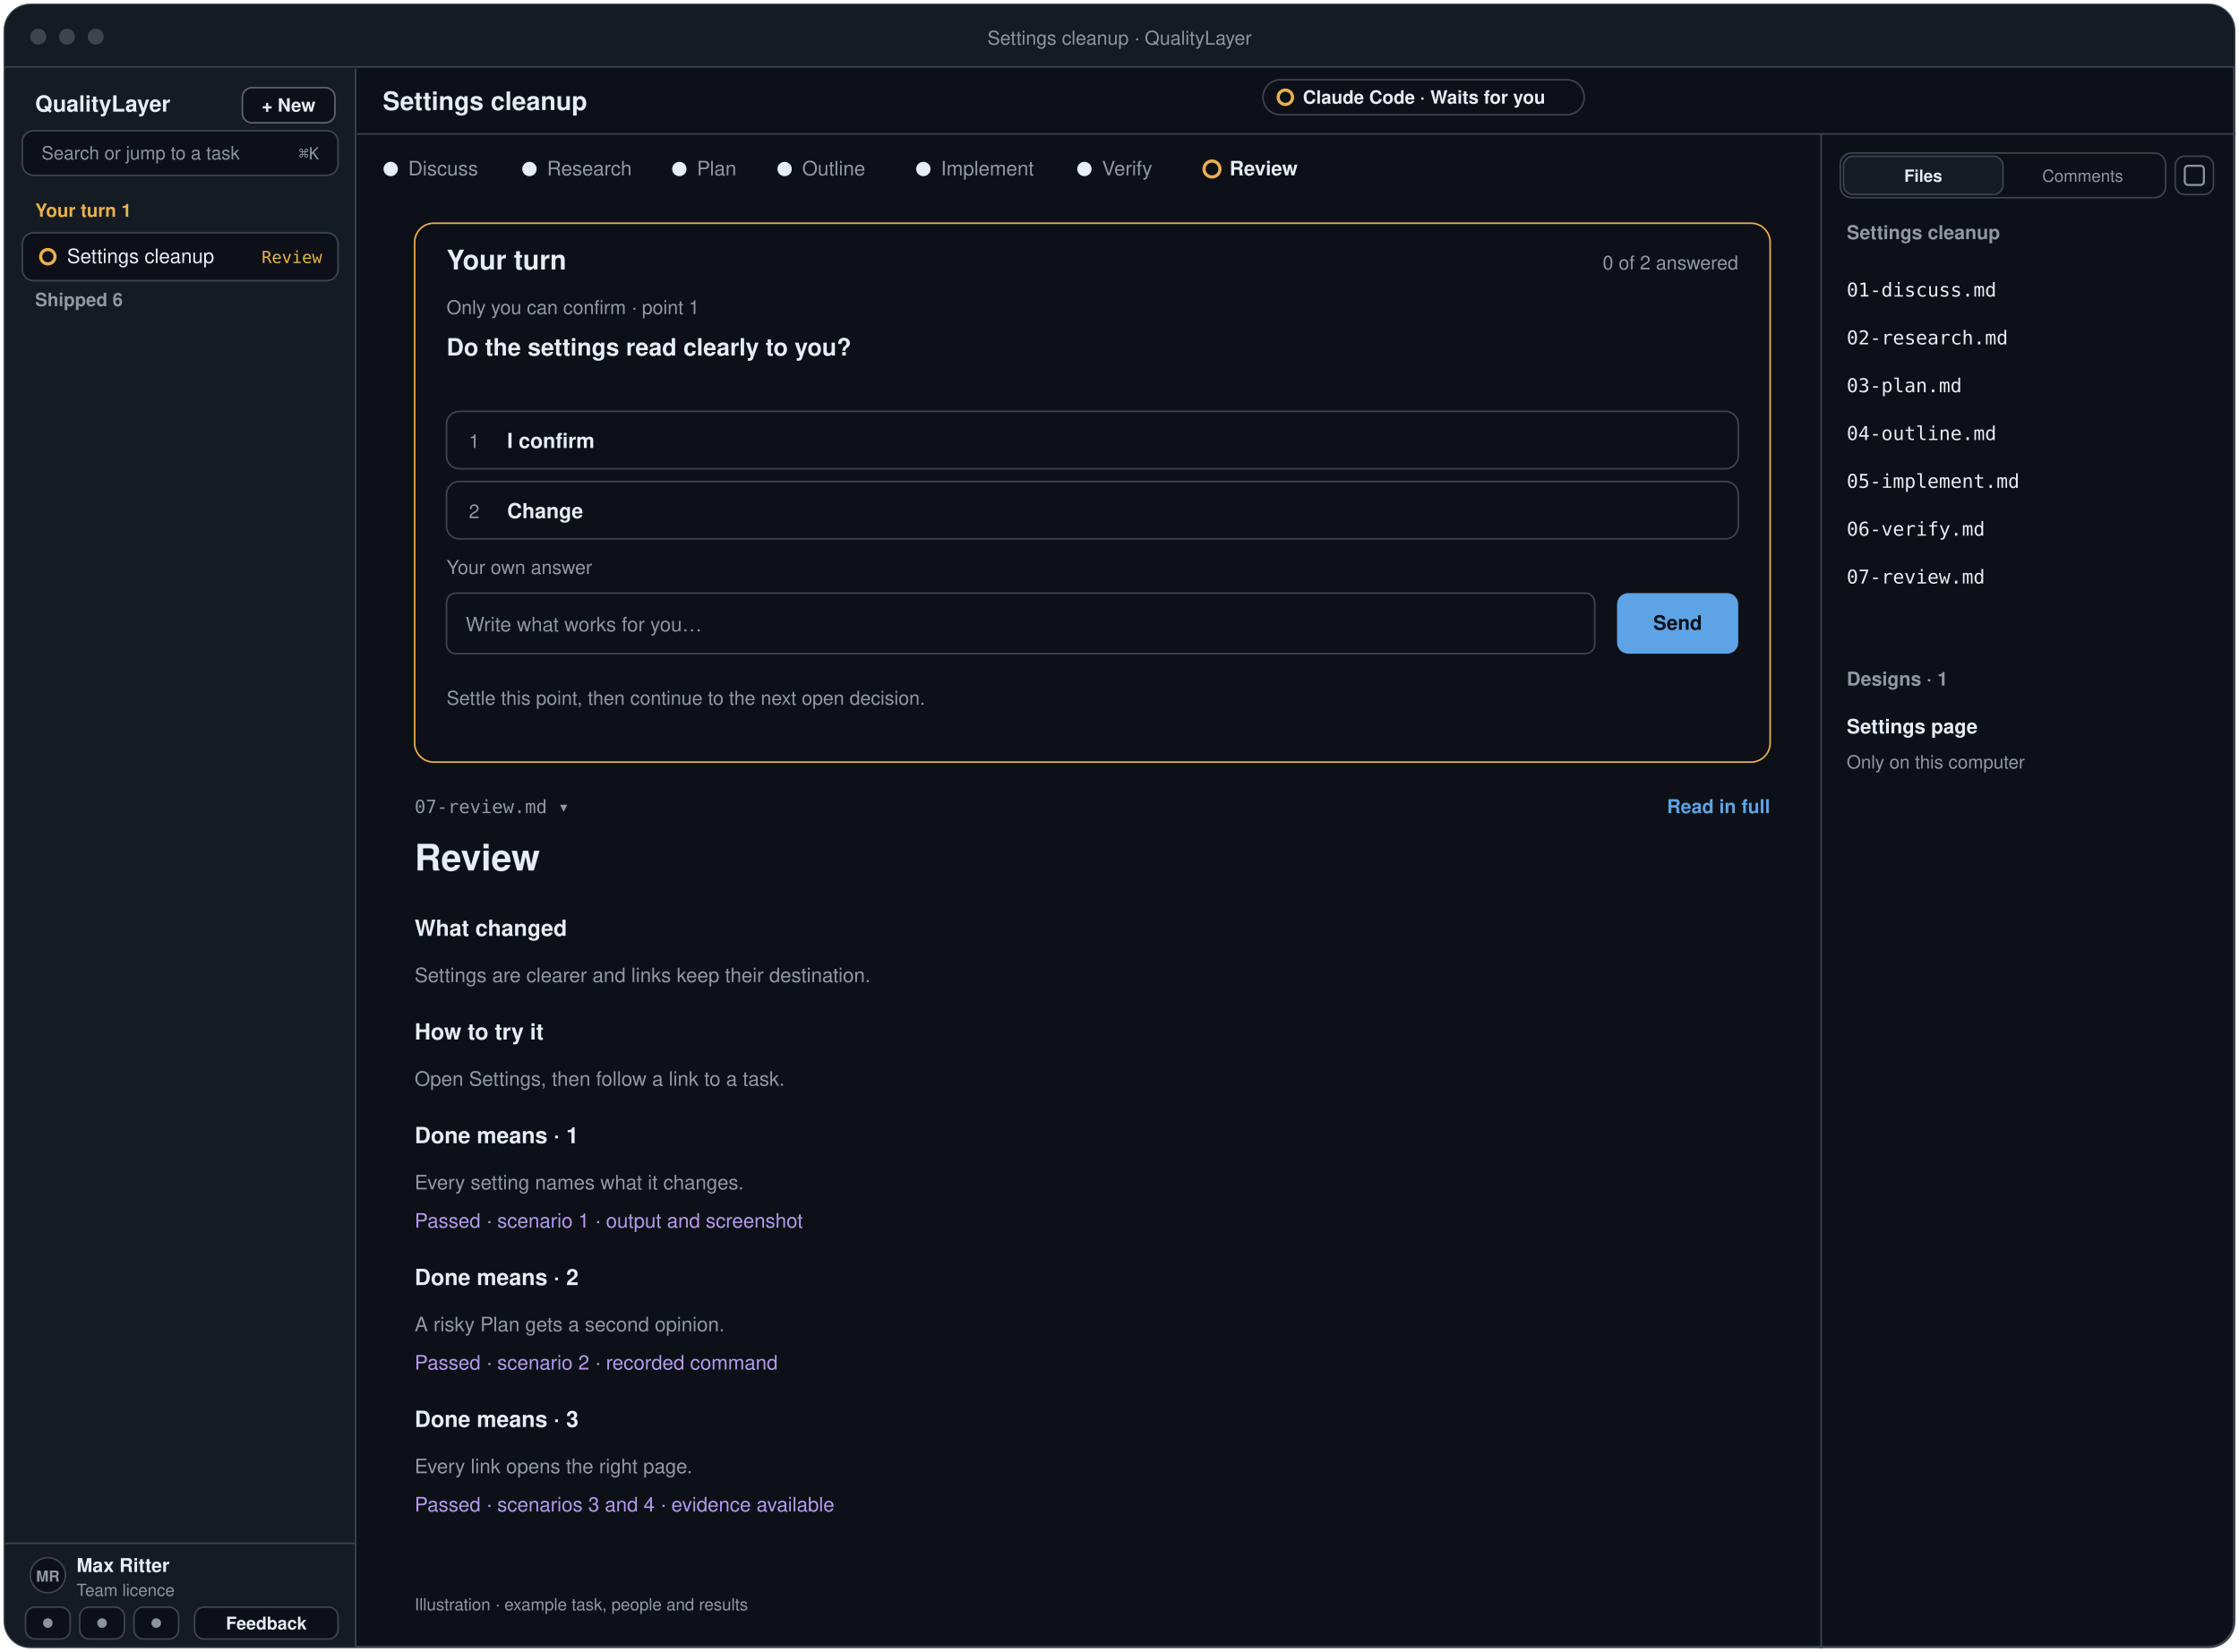
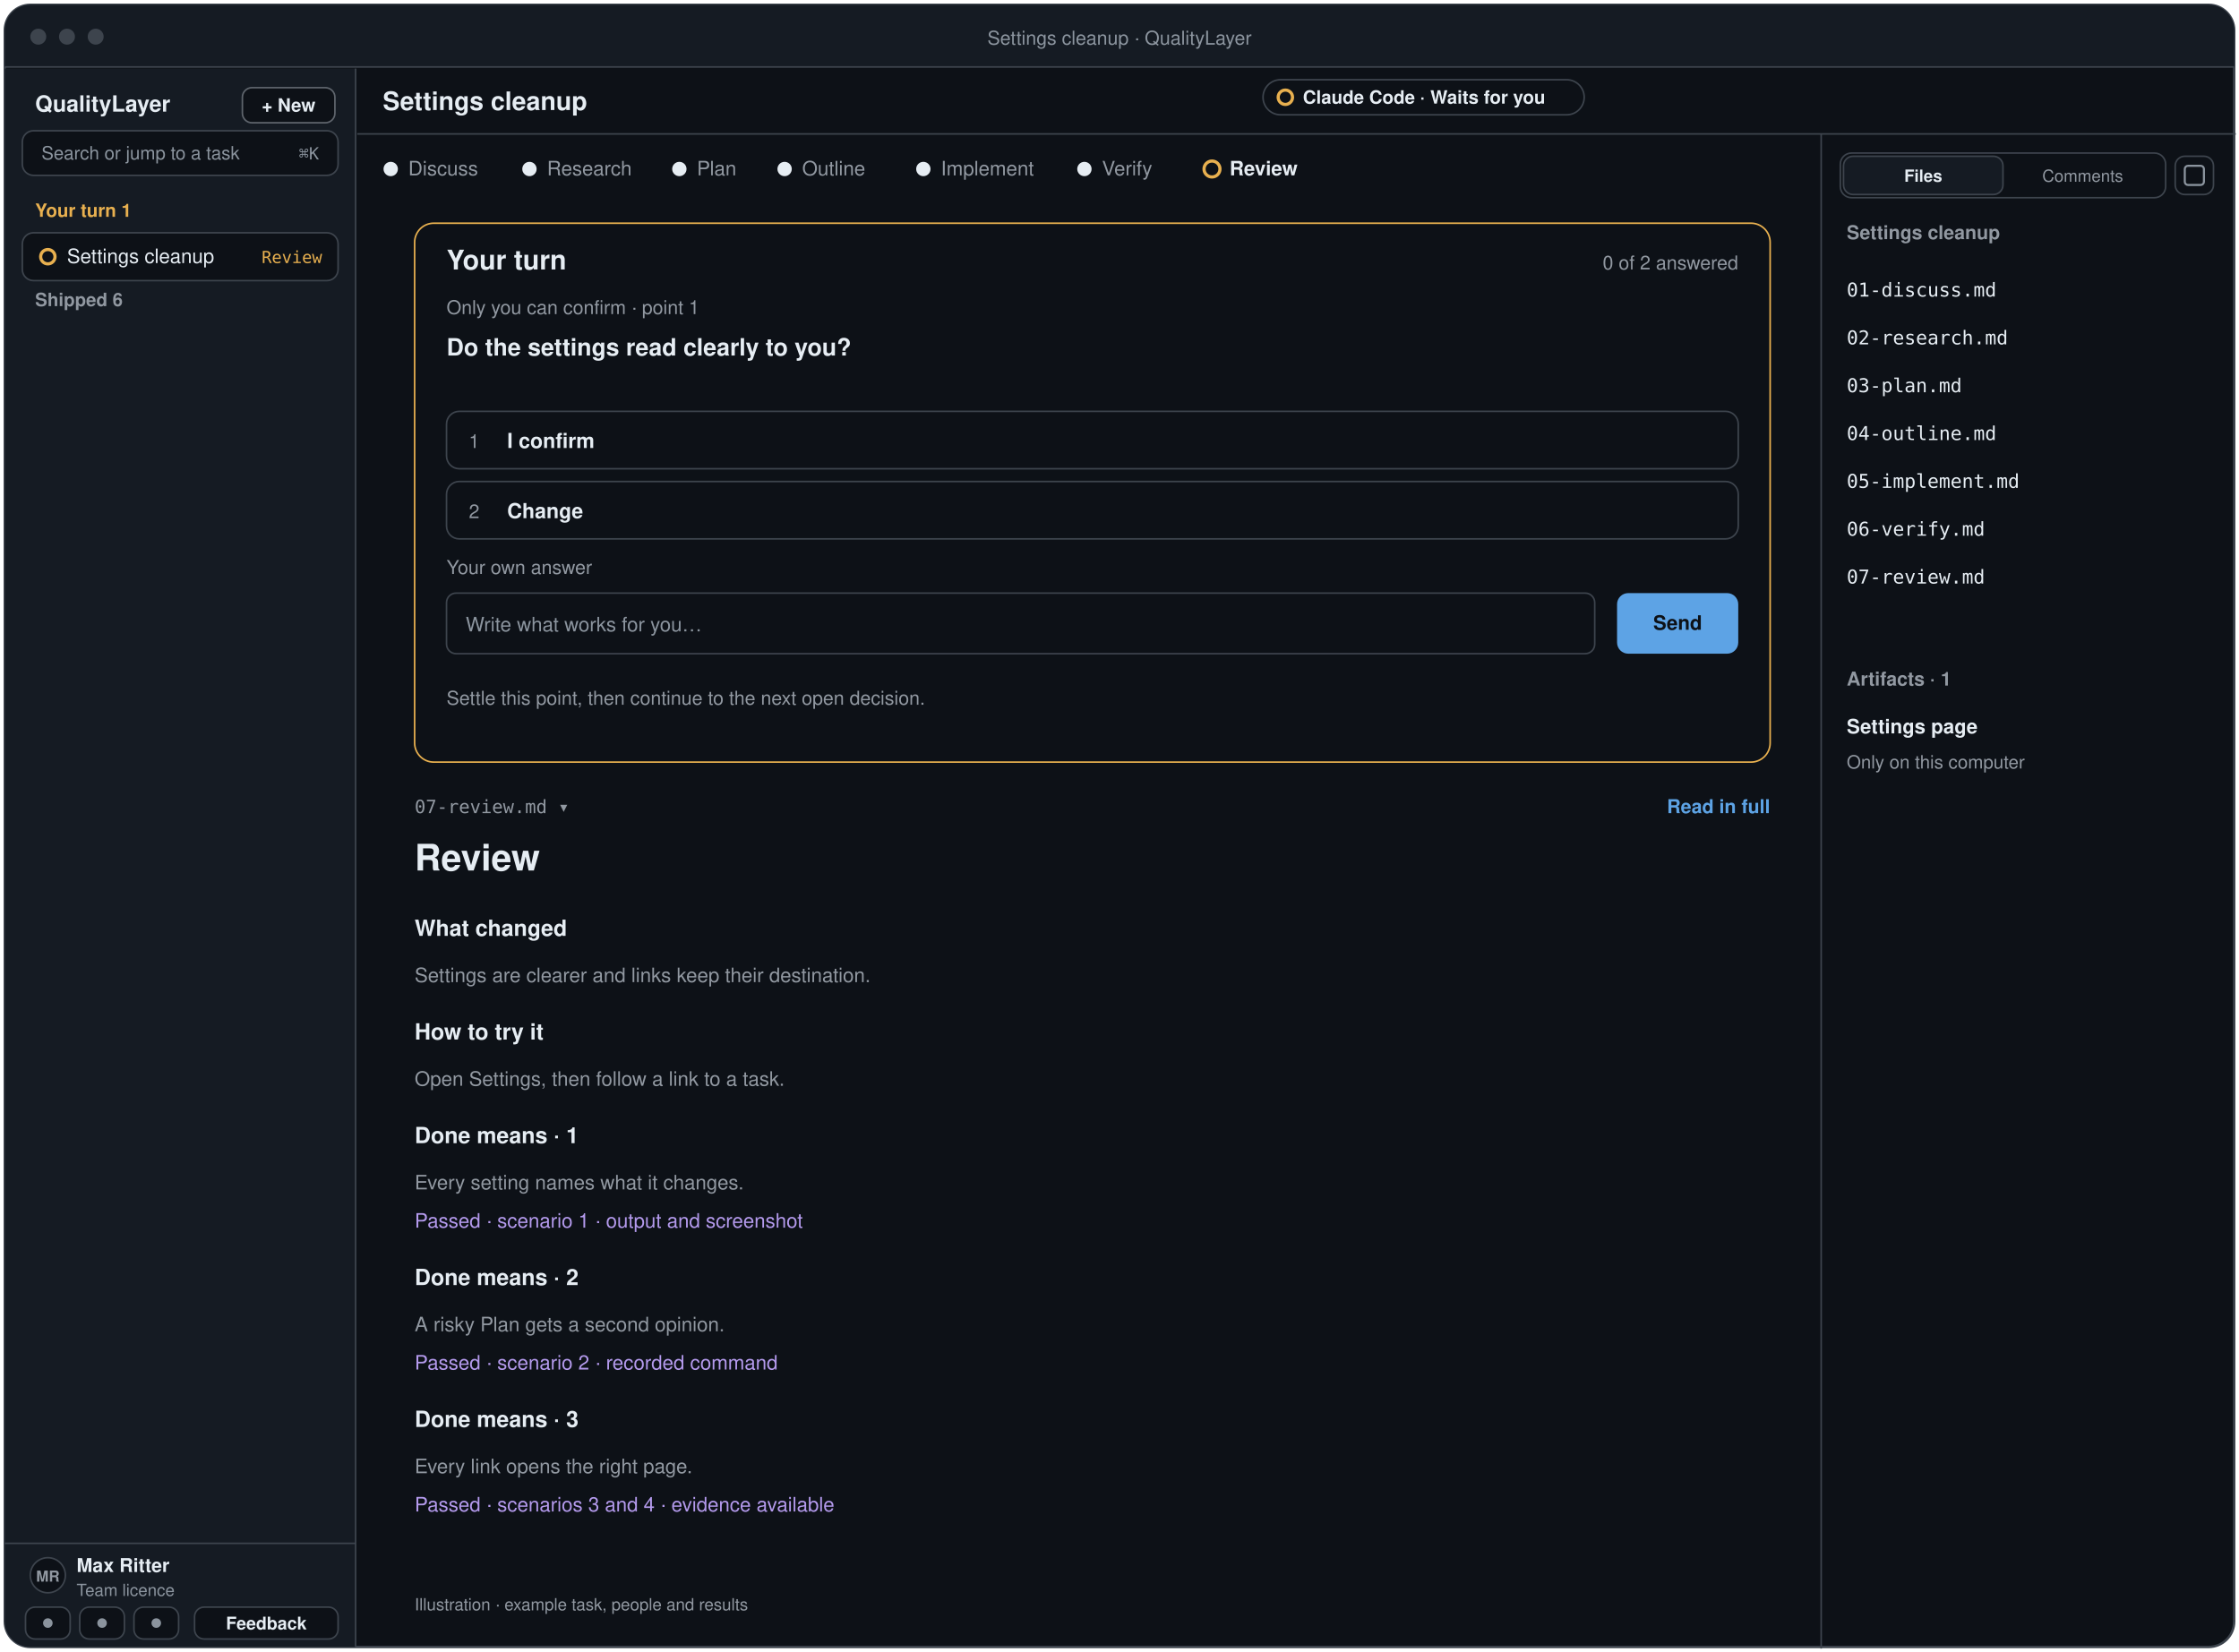
- <svg xmlns="http://www.w3.org/2000/svg" style="background:#0d1117" width="1404" height="1036" viewBox="-2 -2 1404 1036" role="img" aria-label="Review: named agent status, one focused Your turn card above the work, visible own words and Send for questions, and Files / Comments with designs within Files">
+ <svg xmlns="http://www.w3.org/2000/svg" style="background:#0d1117" width="1404" height="1036" viewBox="-2 -2 1404 1036" role="img" aria-label="Review: named agent status, one focused Your turn card above the work, visible own words and Send for questions, and Files / Comments with artifacts within Files">
  <rect x="1" y="1" width="1398" height="1030" rx="16" fill="#0d1117" stroke="#3d444d" stroke-width="1.5" />
  <path d="M1 17 a16 16 0 0 1 16 -16 H1383 a16 16 0 0 1 16 16 V40 H1 Z" fill="#151b23" />
  <line x1="1" y1="40" x2="1399" y2="40" stroke="#3d444d" />
  <circle cx="22" cy="21" r="5" fill="#3d444d" />
  <circle cx="40" cy="21" r="5" fill="#3d444d" />
  <circle cx="58" cy="21" r="5" fill="#3d444d" />
  <text x="700.0" y="26" font-family="-apple-system, BlinkMacSystemFont, 'Segoe UI', 'Helvetica Neue', Helvetica, Arial, sans-serif" font-size="12" font-weight="500" fill="#8b949e" text-anchor="middle">Settings cleanup · QualityLayer</text>
  <path d="M1 41 H221 V1031 H17 a16 16 0 0 1 -16 -16 Z" fill="#151b23" />
  <line x1="221" y1="41" x2="221" y2="1031" stroke="#3d444d" />
  <text x="20" y="68" font-family="-apple-system, BlinkMacSystemFont, 'Segoe UI', 'Helvetica Neue', Helvetica, Arial, sans-serif" font-size="14" font-weight="700" fill="#e6edf3" text-anchor="start">QualityLayer</text>
  <rect x="150" y="53" width="58" height="22" rx="6" fill="#0d1117" stroke="#9198a1" stroke-opacity="0.6" />
  <text x="179" y="68" font-family="-apple-system, BlinkMacSystemFont, 'Segoe UI', 'Helvetica Neue', Helvetica, Arial, sans-serif" font-size="11.5" font-weight="600" fill="#e6edf3" text-anchor="middle">+ New</text>
  <rect x="12" y="80" width="198" height="28" rx="7" fill="#0d1117" stroke="#3d444d" />
  <text x="24" y="98" font-family="-apple-system, BlinkMacSystemFont, 'Segoe UI', 'Helvetica Neue', Helvetica, Arial, sans-serif" font-size="11.5" font-weight="400" fill="#8b949e" text-anchor="start">Search or jump to a task</text>
  <text x="198" y="98" font-family="ui-monospace, SFMono-Regular, Menlo, Consolas, monospace" font-size="10.5" font-weight="500" fill="#8b949e" text-anchor="end">⌘K</text>
  <text x="20" y="134" font-family="-apple-system, BlinkMacSystemFont, 'Segoe UI', 'Helvetica Neue', Helvetica, Arial, sans-serif" font-size="11.5" font-weight="650" fill="#e8b04f" text-anchor="start">Your turn  1</text>
  <rect x="12" y="144" width="198" height="30" rx="7" fill="#0d1117" stroke="#3d444d" />
  <circle cx="28" cy="159" r="4.5" fill="none" stroke="#e8b04f" stroke-width="2" />
  <text x="40" y="163" font-family="-apple-system, BlinkMacSystemFont, 'Segoe UI', 'Helvetica Neue', Helvetica, Arial, sans-serif" font-size="12.5" font-weight="500" fill="#e6edf3" text-anchor="start">Settings cleanup</text>
  <text x="200" y="163" font-family="ui-monospace, SFMono-Regular, Menlo, Consolas, monospace" font-size="10.5" font-weight="500" fill="#e8b04f" text-anchor="end">Review</text>
  <text x="20" y="190" font-family="-apple-system, BlinkMacSystemFont, 'Segoe UI', 'Helvetica Neue', Helvetica, Arial, sans-serif" font-size="11.5" font-weight="650" fill="#9198a1" text-anchor="start">Shipped  6</text>
  <line x1="1" y1="966" x2="221" y2="966" stroke="#3d444d" />
  <circle cx="28" cy="986" r="11" fill="#0d1117" stroke="#3d444d" />
  <text x="28" y="990" font-family="-apple-system, BlinkMacSystemFont, 'Segoe UI', 'Helvetica Neue', Helvetica, Arial, sans-serif" font-size="9.5" font-weight="650" fill="#9198a1" text-anchor="middle">MR</text>
  <text x="46" y="984" font-family="-apple-system, BlinkMacSystemFont, 'Segoe UI', 'Helvetica Neue', Helvetica, Arial, sans-serif" font-size="12" font-weight="600" fill="#e6edf3" text-anchor="start">Max Ritter</text>
  <text x="46" y="999" font-family="-apple-system, BlinkMacSystemFont, 'Segoe UI', 'Helvetica Neue', Helvetica, Arial, sans-serif" font-size="10.5" font-weight="400" fill="#8b949e" text-anchor="start">Team licence</text>
  <rect x="14" y="1006" width="28" height="20" rx="6" fill="#0d1117" stroke="#3d444d" />
  <circle cx="28" cy="1016" r="3" fill="#8b949e" />
  <rect x="48" y="1006" width="28" height="20" rx="6" fill="#0d1117" stroke="#3d444d" />
  <circle cx="62" cy="1016" r="3" fill="#8b949e" />
  <rect x="82" y="1006" width="28" height="20" rx="6" fill="#0d1117" stroke="#3d444d" />
  <circle cx="96" cy="1016" r="3" fill="#8b949e" />
  <rect x="120" y="1006" width="90" height="20" rx="6" fill="#0d1117" stroke="#3d444d" />
  <text x="165" y="1020" font-family="-apple-system, BlinkMacSystemFont, 'Segoe UI', 'Helvetica Neue', Helvetica, Arial, sans-serif" font-size="11" font-weight="600" fill="#e6edf3" text-anchor="middle">Feedback</text>
  <text x="238" y="67" font-family="-apple-system, BlinkMacSystemFont, 'Segoe UI', 'Helvetica Neue', Helvetica, Arial, sans-serif" font-size="16" font-weight="650" fill="#e6edf3" text-anchor="start">Settings cleanup</text>
  <circle cx="243" cy="104" r="4.5" fill="#e6edf3" />
  <text x="254" y="108" font-family="-apple-system, BlinkMacSystemFont, 'Segoe UI', 'Helvetica Neue', Helvetica, Arial, sans-serif" font-size="12.5" font-weight="400" fill="#9198a1">Discuss</text>
  <circle cx="330.0" cy="104" r="4.5" fill="#e6edf3" />
  <text x="341.0" y="108" font-family="-apple-system, BlinkMacSystemFont, 'Segoe UI', 'Helvetica Neue', Helvetica, Arial, sans-serif" font-size="12.5" font-weight="400" fill="#9198a1">Research</text>
  <circle cx="424.0" cy="104" r="4.5" fill="#e6edf3" />
  <text x="435.0" y="108" font-family="-apple-system, BlinkMacSystemFont, 'Segoe UI', 'Helvetica Neue', Helvetica, Arial, sans-serif" font-size="12.5" font-weight="400" fill="#9198a1">Plan</text>
  <circle cx="490.0" cy="104" r="4.5" fill="#e6edf3" />
  <text x="501.0" y="108" font-family="-apple-system, BlinkMacSystemFont, 'Segoe UI', 'Helvetica Neue', Helvetica, Arial, sans-serif" font-size="12.5" font-weight="400" fill="#9198a1">Outline</text>
  <circle cx="577.0" cy="104" r="4.5" fill="#e6edf3" />
  <text x="588.0" y="108" font-family="-apple-system, BlinkMacSystemFont, 'Segoe UI', 'Helvetica Neue', Helvetica, Arial, sans-serif" font-size="12.5" font-weight="400" fill="#9198a1">Implement</text>
  <circle cx="678.0" cy="104" r="4.5" fill="#e6edf3" />
  <text x="689.0" y="108" font-family="-apple-system, BlinkMacSystemFont, 'Segoe UI', 'Helvetica Neue', Helvetica, Arial, sans-serif" font-size="12.5" font-weight="400" fill="#9198a1">Verify</text>
  <circle cx="758.0" cy="104" r="5" fill="none" stroke="#e8b04f" stroke-width="2" />
  <text x="769.0" y="108" font-family="-apple-system, BlinkMacSystemFont, 'Segoe UI', 'Helvetica Neue', Helvetica, Arial, sans-serif" font-size="12.5" font-weight="600" fill="#e6edf3">Review</text>
  <rect x="790" y="48" width="201.4" height="22" rx="11" fill="#0d1117" stroke="#3d444d" />
  <circle cx="804" cy="59" r="4.5" fill="none" stroke="#e8b04f" stroke-width="2" />
  <text x="815" y="63" font-family="-apple-system, BlinkMacSystemFont, 'Segoe UI', 'Helvetica Neue', Helvetica, Arial, sans-serif" font-size="11.5" font-weight="600" fill="#e6edf3" text-anchor="start">Claude Code · Waits for you</text>
  <line x1="222" y1="82" x2="1400" y2="82" stroke="#3d444d" />
  <rect x="258" y="138" width="850" height="338" rx="12" fill="#0d1117" stroke="#e8b04f" stroke-width="1" />
  <text x="278" y="167" font-family="-apple-system, BlinkMacSystemFont, 'Segoe UI', 'Helvetica Neue', Helvetica, Arial, sans-serif" font-size="17" font-weight="650" fill="#e6edf3" text-anchor="start">Your turn</text>
  <text x="1088" y="167" font-family="-apple-system, BlinkMacSystemFont, 'Segoe UI', 'Helvetica Neue', Helvetica, Arial, sans-serif" font-size="12" font-weight="500" fill="#9198a1" text-anchor="end">0 of 2 answered</text>
  <text x="278" y="195" font-family="-apple-system, BlinkMacSystemFont, 'Segoe UI', 'Helvetica Neue', Helvetica, Arial, sans-serif" font-size="12" font-weight="500" fill="#9198a1" text-anchor="start">Only you can confirm · point 1</text>
  <text x="278" y="221" font-family="-apple-system, BlinkMacSystemFont, 'Segoe UI', 'Helvetica Neue', Helvetica, Arial, sans-serif" font-size="15" font-weight="600" fill="#e6edf3" text-anchor="start">Do the settings read clearly to you?</text>
  <rect data-choice="1" x="278" y="256" width="810" height="36" rx="8" fill="#0d1117" stroke="#3d444d" />
  <text x="292" y="279" font-family="-apple-system, BlinkMacSystemFont, 'Segoe UI', 'Helvetica Neue', Helvetica, Arial, sans-serif" font-size="12" font-weight="500" fill="#9198a1" text-anchor="start">1</text>
  <text x="316" y="279" font-family="-apple-system, BlinkMacSystemFont, 'Segoe UI', 'Helvetica Neue', Helvetica, Arial, sans-serif" font-size="13" font-weight="600" fill="#e6edf3" text-anchor="start">I confirm</text>
  <rect data-choice="2" x="278" y="300" width="810" height="36" rx="8" fill="#0d1117" stroke="#3d444d" />
  <text x="292" y="323" font-family="-apple-system, BlinkMacSystemFont, 'Segoe UI', 'Helvetica Neue', Helvetica, Arial, sans-serif" font-size="12" font-weight="500" fill="#9198a1" text-anchor="start">2</text>
  <text x="316" y="323" font-family="-apple-system, BlinkMacSystemFont, 'Segoe UI', 'Helvetica Neue', Helvetica, Arial, sans-serif" font-size="13" font-weight="600" fill="#e6edf3" text-anchor="start">Change</text>
  <text x="278" y="358" font-family="-apple-system, BlinkMacSystemFont, 'Segoe UI', 'Helvetica Neue', Helvetica, Arial, sans-serif" font-size="12" font-weight="500" fill="#9198a1" text-anchor="start">Your own answer</text>
  <rect data-own-words="true" x="278" y="370" width="720" height="38" rx="6" fill="#0d1117" stroke="#3d444d" />
  <text x="290" y="394" font-family="-apple-system, BlinkMacSystemFont, 'Segoe UI', 'Helvetica Neue', Helvetica, Arial, sans-serif" font-size="12.5" font-weight="400" fill="#8b949e" text-anchor="start">Write what works for you…</text>
  <rect x="1012" y="370" width="76" height="38" rx="7" fill="#5da3e5" />
  <text x="1050.0" y="393.0" font-family="-apple-system, BlinkMacSystemFont, 'Segoe UI', 'Helvetica Neue', Helvetica, Arial, sans-serif" font-size="12.5" font-weight="650" fill="#0d1117" text-anchor="middle">Send</text>
  <text x="278" y="440" font-family="-apple-system, BlinkMacSystemFont, 'Segoe UI', 'Helvetica Neue', Helvetica, Arial, sans-serif" font-size="12" font-weight="400" fill="#9198a1" text-anchor="start">Settle this point, then continue to the next open decision.</text>
  <text x="258" y="508" font-family="ui-monospace, SFMono-Regular, Menlo, Consolas, monospace" font-size="11.5" font-weight="500" fill="#9198a1" text-anchor="start">07-review.md  ▾</text>
  <text x="1108" y="508" font-family="-apple-system, BlinkMacSystemFont, 'Segoe UI', 'Helvetica Neue', Helvetica, Arial, sans-serif" font-size="12" font-weight="600" fill="#5da3e5" text-anchor="end">Read in full</text>
  <text x="258" y="544" font-family="-apple-system, BlinkMacSystemFont, 'Segoe UI', 'Helvetica Neue', Helvetica, Arial, sans-serif" font-size="23" font-weight="650" fill="#e6edf3" text-anchor="start">Review</text>
  <text x="258" y="585" font-family="-apple-system, BlinkMacSystemFont, 'Segoe UI', 'Helvetica Neue', Helvetica, Arial, sans-serif" font-size="14" font-weight="650" fill="#e6edf3" text-anchor="start">What changed</text>
  <text x="258" y="614" font-family="-apple-system, BlinkMacSystemFont, 'Segoe UI', 'Helvetica Neue', Helvetica, Arial, sans-serif" font-size="12.5" font-weight="500" fill="#9198a1" text-anchor="start">Settings are clearer and links keep their destination.</text>
  <text x="258" y="650" font-family="-apple-system, BlinkMacSystemFont, 'Segoe UI', 'Helvetica Neue', Helvetica, Arial, sans-serif" font-size="14" font-weight="650" fill="#e6edf3" text-anchor="start">How to try it</text>
  <text x="258" y="679" font-family="-apple-system, BlinkMacSystemFont, 'Segoe UI', 'Helvetica Neue', Helvetica, Arial, sans-serif" font-size="12.5" font-weight="500" fill="#9198a1" text-anchor="start">Open Settings, then follow a link to a task.</text>
  <text x="258" y="715" font-family="-apple-system, BlinkMacSystemFont, 'Segoe UI', 'Helvetica Neue', Helvetica, Arial, sans-serif" font-size="14" font-weight="650" fill="#e6edf3" text-anchor="start">Done means · 1</text>
  <text x="258" y="744" font-family="-apple-system, BlinkMacSystemFont, 'Segoe UI', 'Helvetica Neue', Helvetica, Arial, sans-serif" font-size="12.5" font-weight="500" fill="#9198a1" text-anchor="start">Every setting names what it changes.</text>
  <text x="258" y="768" font-family="-apple-system, BlinkMacSystemFont, 'Segoe UI', 'Helvetica Neue', Helvetica, Arial, sans-serif" font-size="12.5" font-weight="500" fill="#b49aed" text-anchor="start">Passed · scenario 1 · output and screenshot</text>
  <text x="258" y="804" font-family="-apple-system, BlinkMacSystemFont, 'Segoe UI', 'Helvetica Neue', Helvetica, Arial, sans-serif" font-size="14" font-weight="650" fill="#e6edf3" text-anchor="start">Done means · 2</text>
  <text x="258" y="833" font-family="-apple-system, BlinkMacSystemFont, 'Segoe UI', 'Helvetica Neue', Helvetica, Arial, sans-serif" font-size="12.5" font-weight="500" fill="#9198a1" text-anchor="start">A risky Plan gets a second opinion.</text>
  <text x="258" y="857" font-family="-apple-system, BlinkMacSystemFont, 'Segoe UI', 'Helvetica Neue', Helvetica, Arial, sans-serif" font-size="12.5" font-weight="500" fill="#b49aed" text-anchor="start">Passed · scenario 2 · recorded command</text>
  <text x="258" y="893" font-family="-apple-system, BlinkMacSystemFont, 'Segoe UI', 'Helvetica Neue', Helvetica, Arial, sans-serif" font-size="14" font-weight="650" fill="#e6edf3" text-anchor="start">Done means · 3</text>
  <text x="258" y="922" font-family="-apple-system, BlinkMacSystemFont, 'Segoe UI', 'Helvetica Neue', Helvetica, Arial, sans-serif" font-size="12.5" font-weight="500" fill="#9198a1" text-anchor="start">Every link opens the right page.</text>
  <text x="258" y="946" font-family="-apple-system, BlinkMacSystemFont, 'Segoe UI', 'Helvetica Neue', Helvetica, Arial, sans-serif" font-size="12.5" font-weight="500" fill="#b49aed" text-anchor="start">Passed · scenarios 3 and 4 · evidence available</text>
  <line x1="1140" y1="82" x2="1140" y2="1032" stroke="#3d444d" />
  <rect x="1152" y="94" width="204" height="28" rx="7" fill="#0d1117" stroke="#3d444d" />
  <rect x="1154.0" y="96" width="100.0" height="24" rx="6" fill="#151b23" stroke="#3d444d" />
  <text x="1204.0" y="112" font-family="-apple-system, BlinkMacSystemFont, 'Segoe UI', 'Helvetica Neue', Helvetica, Arial, sans-serif" font-size="10.5" font-weight="600" fill="#e6edf3" text-anchor="middle">Files</text>
  <text x="1304.0" y="112" font-family="-apple-system, BlinkMacSystemFont, 'Segoe UI', 'Helvetica Neue', Helvetica, Arial, sans-serif" font-size="10.5" font-weight="500" fill="#9198a1" text-anchor="middle">Comments</text>
  <rect x="1362" y="96" width="24" height="24" rx="6" fill="#0d1117" stroke="#3d444d" />
  <rect x="1368" y="102" width="12" height="12" rx="2" fill="none" stroke="#8b949e" stroke-width="1.3" />
  <text x="1156" y="148" font-family="-apple-system, BlinkMacSystemFont, 'Segoe UI', 'Helvetica Neue', Helvetica, Arial, sans-serif" font-size="12" font-weight="600" fill="#9198a1" text-anchor="start">Settings cleanup</text>
  <text x="1156" y="184" font-family="ui-monospace, SFMono-Regular, Menlo, Consolas, monospace" font-size="12" font-weight="500" fill="#e6edf3" text-anchor="start">01-discuss.md</text>
  <text x="1156" y="214" font-family="ui-monospace, SFMono-Regular, Menlo, Consolas, monospace" font-size="12" font-weight="500" fill="#e6edf3" text-anchor="start">02-research.md</text>
  <text x="1156" y="244" font-family="ui-monospace, SFMono-Regular, Menlo, Consolas, monospace" font-size="12" font-weight="500" fill="#e6edf3" text-anchor="start">03-plan.md</text>
  <text x="1156" y="274" font-family="ui-monospace, SFMono-Regular, Menlo, Consolas, monospace" font-size="12" font-weight="500" fill="#e6edf3" text-anchor="start">04-outline.md</text>
  <text x="1156" y="304" font-family="ui-monospace, SFMono-Regular, Menlo, Consolas, monospace" font-size="12" font-weight="500" fill="#e6edf3" text-anchor="start">05-implement.md</text>
  <text x="1156" y="334" font-family="ui-monospace, SFMono-Regular, Menlo, Consolas, monospace" font-size="12" font-weight="500" fill="#e6edf3" text-anchor="start">06-verify.md</text>
  <text x="1156" y="364" font-family="ui-monospace, SFMono-Regular, Menlo, Consolas, monospace" font-size="12" font-weight="500" fill="#e6edf3" text-anchor="start">07-review.md</text>
-   <text x="1156" y="428" font-family="-apple-system, BlinkMacSystemFont, 'Segoe UI', 'Helvetica Neue', Helvetica, Arial, sans-serif" font-size="12" font-weight="600" fill="#9198a1" text-anchor="start">Designs · 1</text>
+   <text x="1156" y="428" font-family="-apple-system, BlinkMacSystemFont, 'Segoe UI', 'Helvetica Neue', Helvetica, Arial, sans-serif" font-size="12" font-weight="600" fill="#9198a1" text-anchor="start">Artifacts · 1</text>
  <text x="1156" y="458" font-family="-apple-system, BlinkMacSystemFont, 'Segoe UI', 'Helvetica Neue', Helvetica, Arial, sans-serif" font-size="12.5" font-weight="600" fill="#e6edf3" text-anchor="start">Settings page</text>
  <text x="1156" y="480" font-family="-apple-system, BlinkMacSystemFont, 'Segoe UI', 'Helvetica Neue', Helvetica, Arial, sans-serif" font-size="11.5" font-weight="400" fill="#9198a1" text-anchor="start">Only on this computer</text>
  <text x="258" y="1008" font-family="-apple-system, BlinkMacSystemFont, 'Segoe UI', 'Helvetica Neue', Helvetica, Arial, sans-serif" font-size="10.5" font-weight="400" fill="#9198a1" text-anchor="start">Illustration · example task, people and results</text>
</svg>
